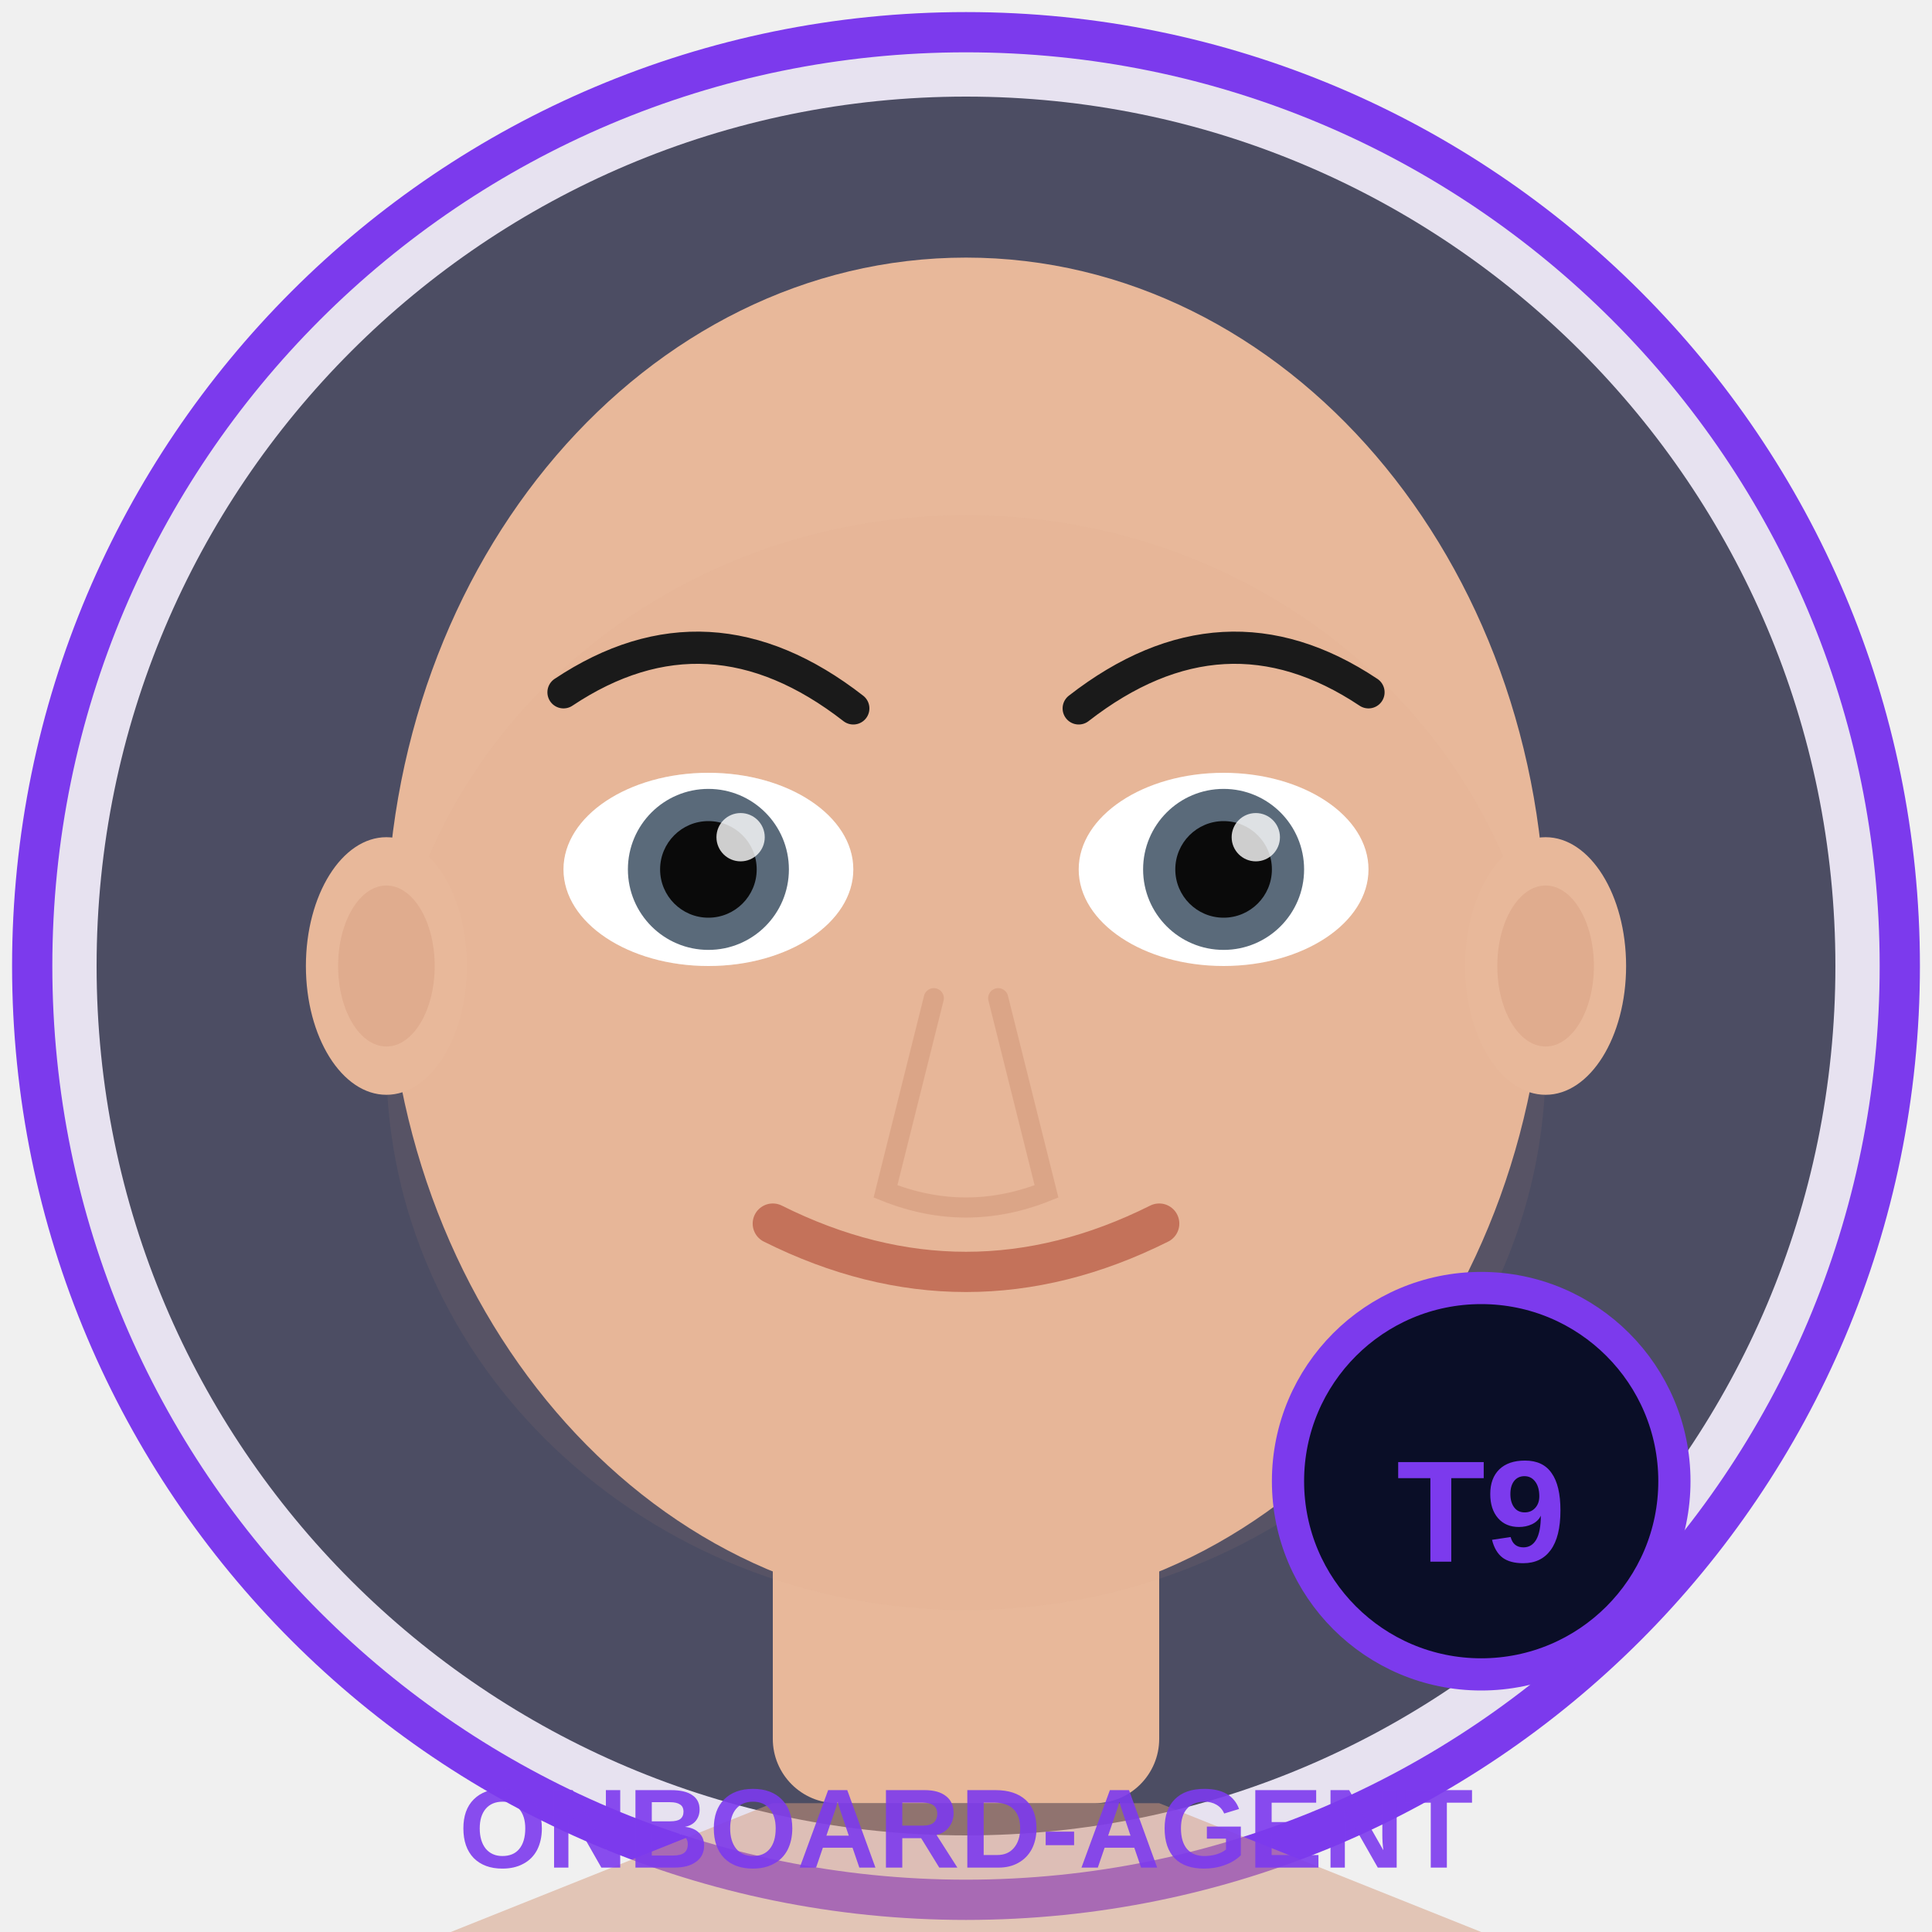
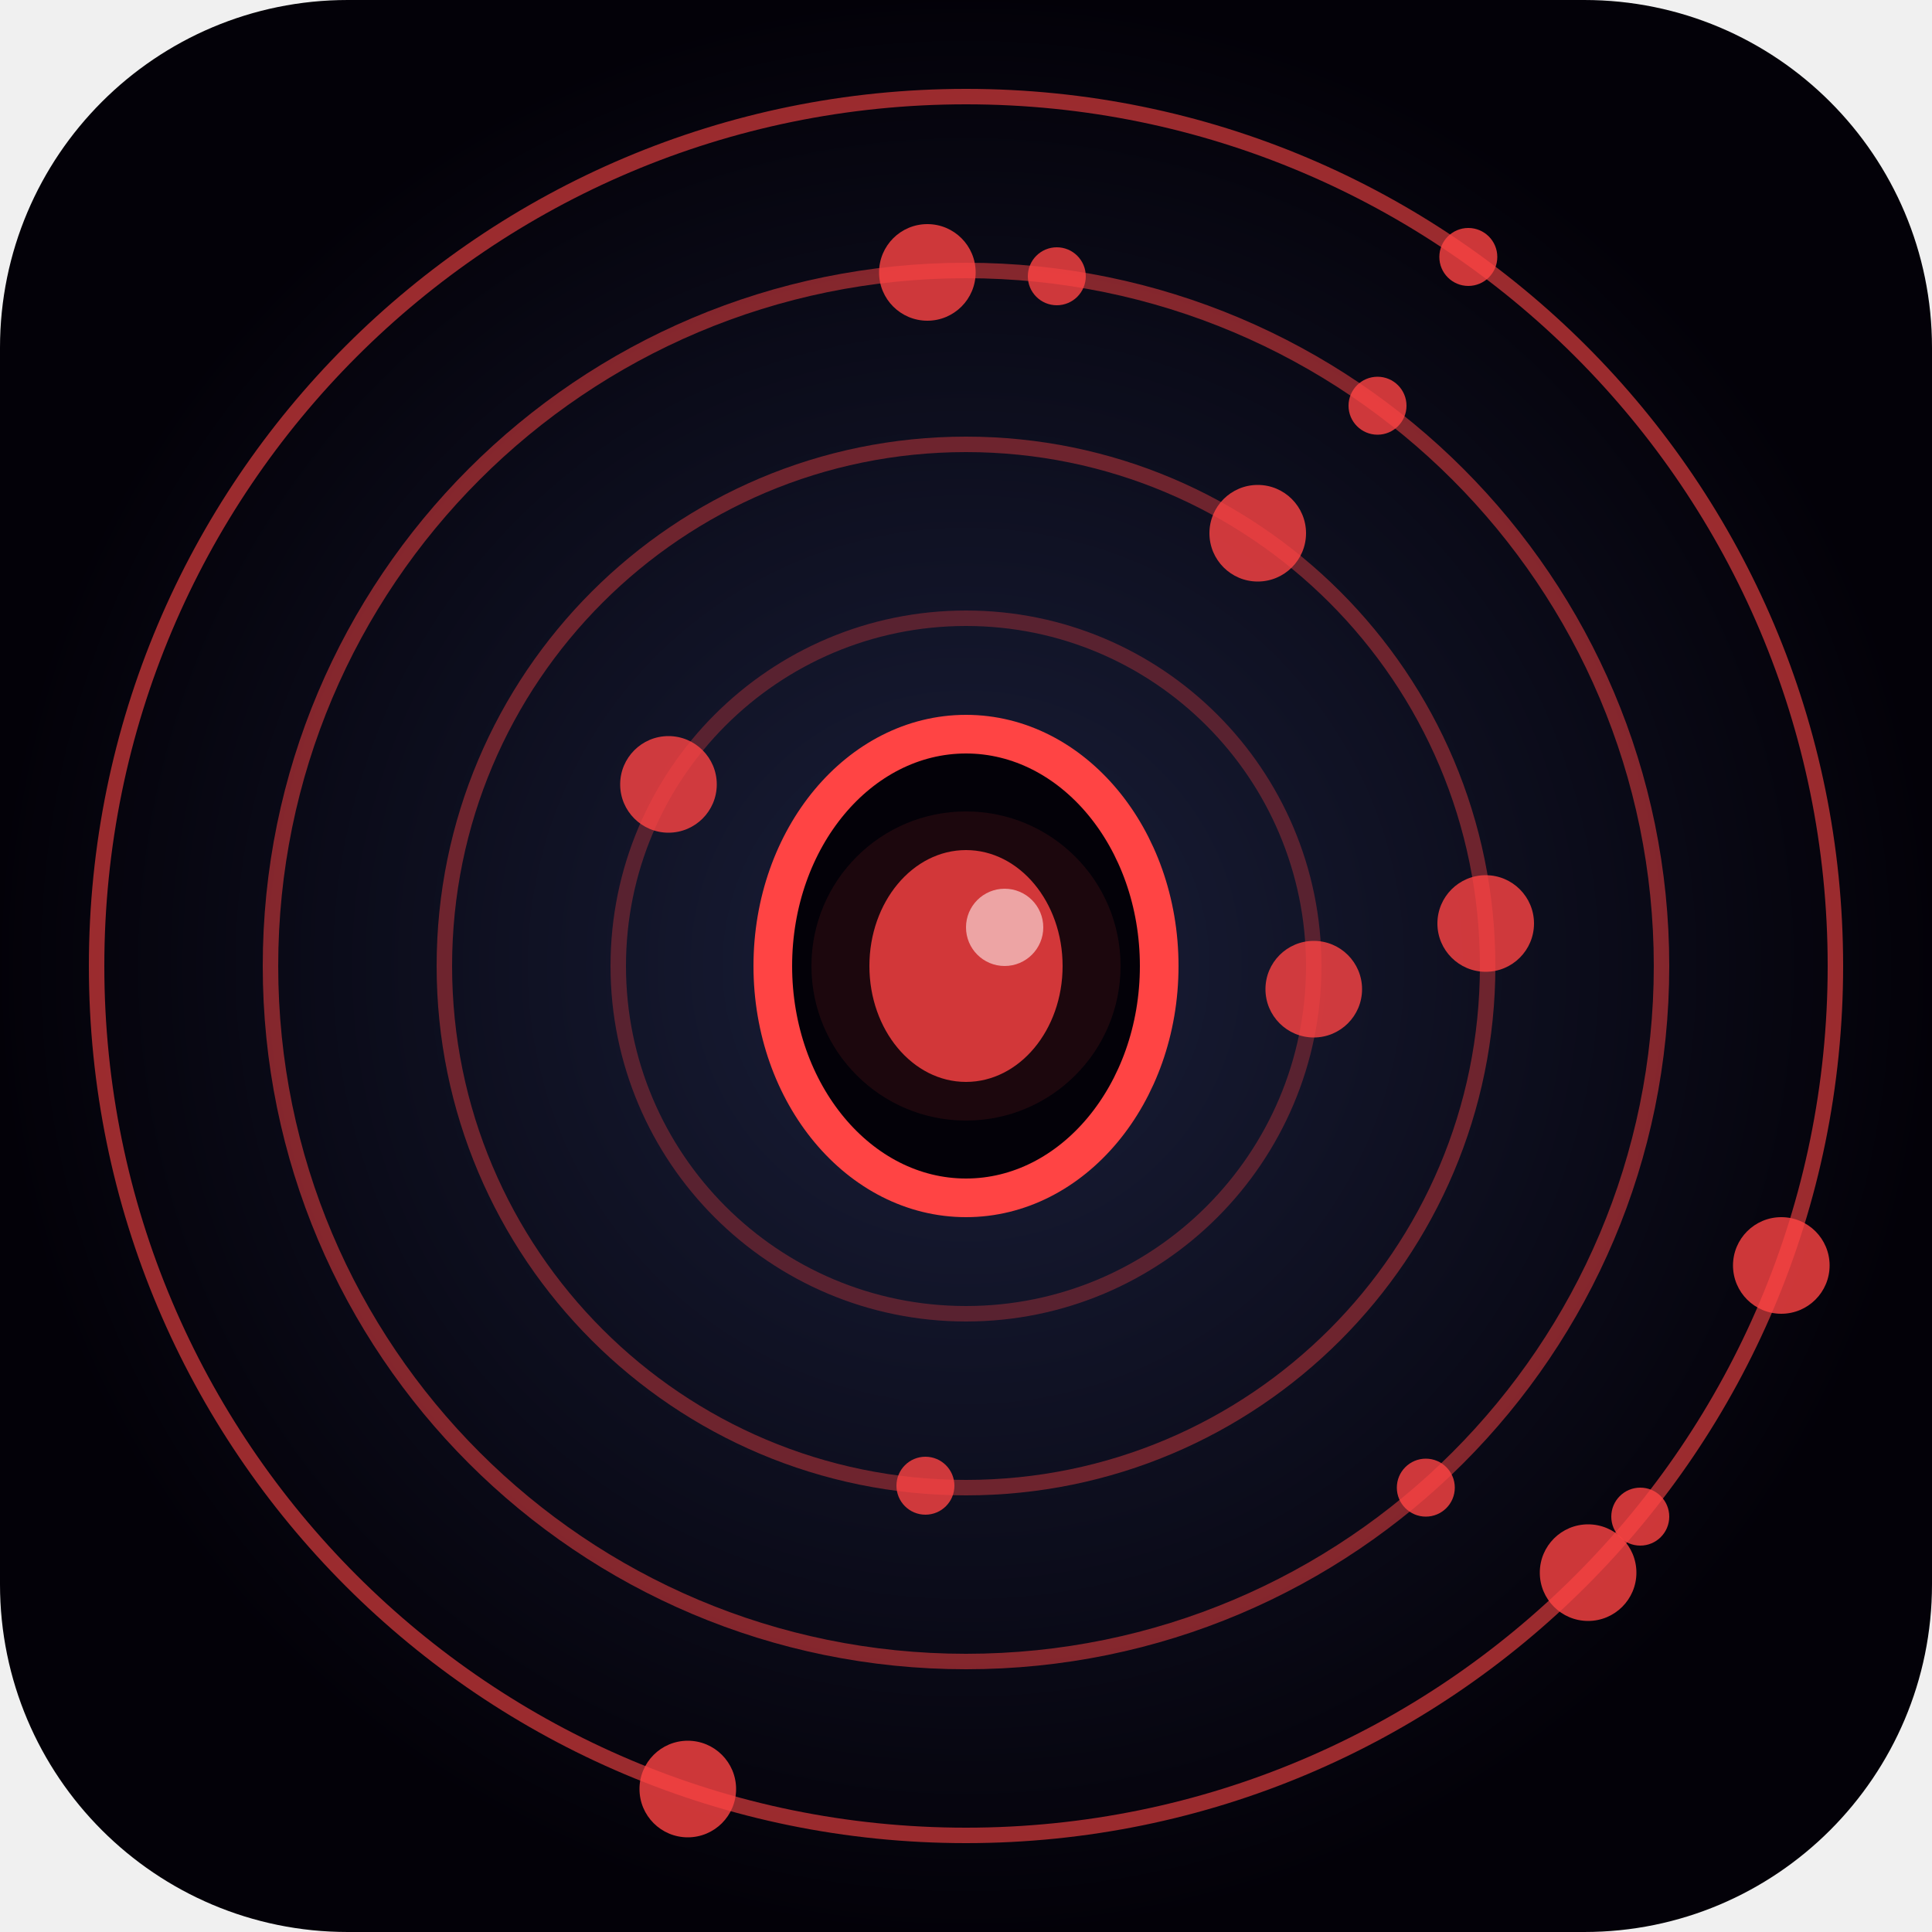
- <svg xmlns="http://www.w3.org/2000/svg" viewBox="0 0 120 120" width="120" height="120" role="img">
-   <circle cx="60" cy="60" r="58" fill="#7C3AED" opacity="0.08" />
-   <circle cx="60" cy="60" r="58" fill="none" stroke="#7C3AED" stroke-width="2.5" />
-   <circle cx="60" cy="60" r="54" fill="#0A0E27" opacity="0.7" />
-   <rect x="48" y="90" width="24" height="22" rx="4" fill="#E8B89A" />
-   <rect x="48" y="90" width="24" height="4" rx="0" fill="#D49A7C" opacity="0.4" />
-   <path d="M28,120 Q28,120 48,112 L72,112 Q92,120 92,120" fill="#D49A7C" opacity="0.5" />
-   <ellipse cx="60" cy="44" rx="33" ry="18" fill="#1A1A1A" />
-   <path d="M27,62 Q60,22 93,62" fill="#1A1A1A" />
-   <ellipse cx="60" cy="58" rx="36" ry="42" fill="#E8B89A" />
-   <ellipse cx="60" cy="66" rx="36" ry="34" fill="#D49A7C" opacity="0.08" />
-   <ellipse cx="24" cy="60" rx="5" ry="8" fill="#E8B89A" />
-   <ellipse cx="24" cy="60" rx="3" ry="5" fill="#D49A7C" opacity="0.4" />
-   <ellipse cx="96" cy="60" rx="5" ry="8" fill="#E8B89A" />
-   <ellipse cx="96" cy="60" rx="3" ry="5" fill="#D49A7C" opacity="0.4" />
-   <path d="M35,43 Q44,37 53,44" fill="none" stroke="#1A1A1A" stroke-width="2" stroke-linecap="round" />
-   <path d="M67,44 Q76,37 85,43" fill="none" stroke="#1A1A1A" stroke-width="2" stroke-linecap="round" />
-   <ellipse cx="44" cy="54" rx="9" ry="6" fill="#E8D8C8" opacity="0.5" />
-   <ellipse cx="44" cy="54" rx="9" ry="6" fill="white" />
-   <circle cx="44" cy="54" r="5" fill="#5A6A7A" />
-   <circle cx="44" cy="54" r="3" fill="#0A0A0A" />
-   <circle cx="46" cy="52" r="1.5" fill="white" opacity="0.8" />
-   <ellipse cx="76" cy="54" rx="9" ry="6" fill="white" />
-   <circle cx="76" cy="54" r="5" fill="#5A6A7A" />
-   <circle cx="76" cy="54" r="3" fill="#0A0A0A" />
-   <circle cx="78" cy="52" r="1.5" fill="white" opacity="0.8" />
-   <path d="M58,62 L55,74 Q60,76 65,74 L62,62" fill="none" stroke="#D49A7C" stroke-width="1.25" stroke-linecap="round" opacity="0.6" />
-   <path d="M48,76 Q60,82 72,76" fill="none" stroke="#C4725A" stroke-width="2.5" stroke-linecap="round" />
-   <circle cx="92" cy="92" r="12" fill="#0A0E27" stroke="#7C3AED" stroke-width="2" />
-   <text x="92" y="97" font-family="'Arial Black',Arial,sans-serif" font-size="9" font-weight="900" fill="#7C3AED" text-anchor="middle">T9</text>
-   <text x="60" y="116" font-family="'Arial',sans-serif" font-size="7" font-weight="600" fill="#7C3AED" text-anchor="middle" opacity="0.9">ONBOARD-AGENT</text>
+ <svg xmlns="http://www.w3.org/2000/svg" viewBox="0 0 100 100" width="200" height="200">
+   <defs>
+     <radialGradient id="bg" cx="50%" cy="50%" r="50%">
+       <stop offset="0%" stop-color="#1a1f3a" />
+       <stop offset="100%" stop-color="#030108" />
+     </radialGradient>
+   </defs>
+   <rect width="100" height="100" rx="18" fill="url(#bg)" />
+   <circle cx="50" cy="50" r="18" fill="none" stroke="#FF4444" stroke-width="0.8" opacity="0.3" />
+   <circle cx="34.6" cy="40.6" r="2.5" fill="#FF4444" opacity="0.8" />
+   <circle cx="68.0" cy="51.2" r="2.5" fill="#FF4444" opacity="0.8" />
+   <circle cx="50" cy="50" r="27" fill="none" stroke="#FF4444" stroke-width="0.8" opacity="0.4" />
+   <circle cx="76.9" cy="47.8" r="2.5" fill="#FF4444" opacity="0.8" />
+   <circle cx="47.9" cy="76.9" r="1.5" fill="#FF4444" opacity="0.8" />
+   <circle cx="65.1" cy="27.6" r="2.5" fill="#FF4444" opacity="0.8" />
+   <circle cx="50" cy="50" r="36" fill="none" stroke="#FF4444" stroke-width="0.8" opacity="0.5" />
+   <circle cx="48.0" cy="14.1" r="2.5" fill="#FF4444" opacity="0.8" />
+   <circle cx="73.8" cy="77.0" r="1.5" fill="#FF4444" opacity="0.8" />
+   <circle cx="54.7" cy="14.3" r="1.5" fill="#FF4444" opacity="0.8" />
+   <circle cx="71.3" cy="21.0" r="1.5" fill="#FF4444" opacity="0.8" />
+   <circle cx="50" cy="50" r="45" fill="none" stroke="#FF4444" stroke-width="0.8" opacity="0.6" />
+   <circle cx="82.2" cy="81.4" r="2.5" fill="#FF4444" opacity="0.8" />
+   <circle cx="84.9" cy="78.5" r="1.5" fill="#FF4444" opacity="0.8" />
+   <circle cx="35.6" cy="92.6" r="2.5" fill="#FF4444" opacity="0.8" />
+   <circle cx="92.2" cy="65.5" r="2.5" fill="#FF4444" opacity="0.8" />
+   <circle cx="76.0" cy="13.3" r="1.5" fill="#FF4444" opacity="0.8" />
+   <ellipse cx="50" cy="50" rx="10" ry="12" fill="#030108" stroke="#FF4444" stroke-width="2" />
+   <ellipse cx="50" cy="50" rx="5" ry="6" fill="#FF4444" opacity="0.8" />
+   <circle cx="52" cy="48" r="2" fill="white" opacity="0.6" />
+   <circle cx="50" cy="50" r="8" fill="rgba(255,68,68,0.1)" />
</svg>
